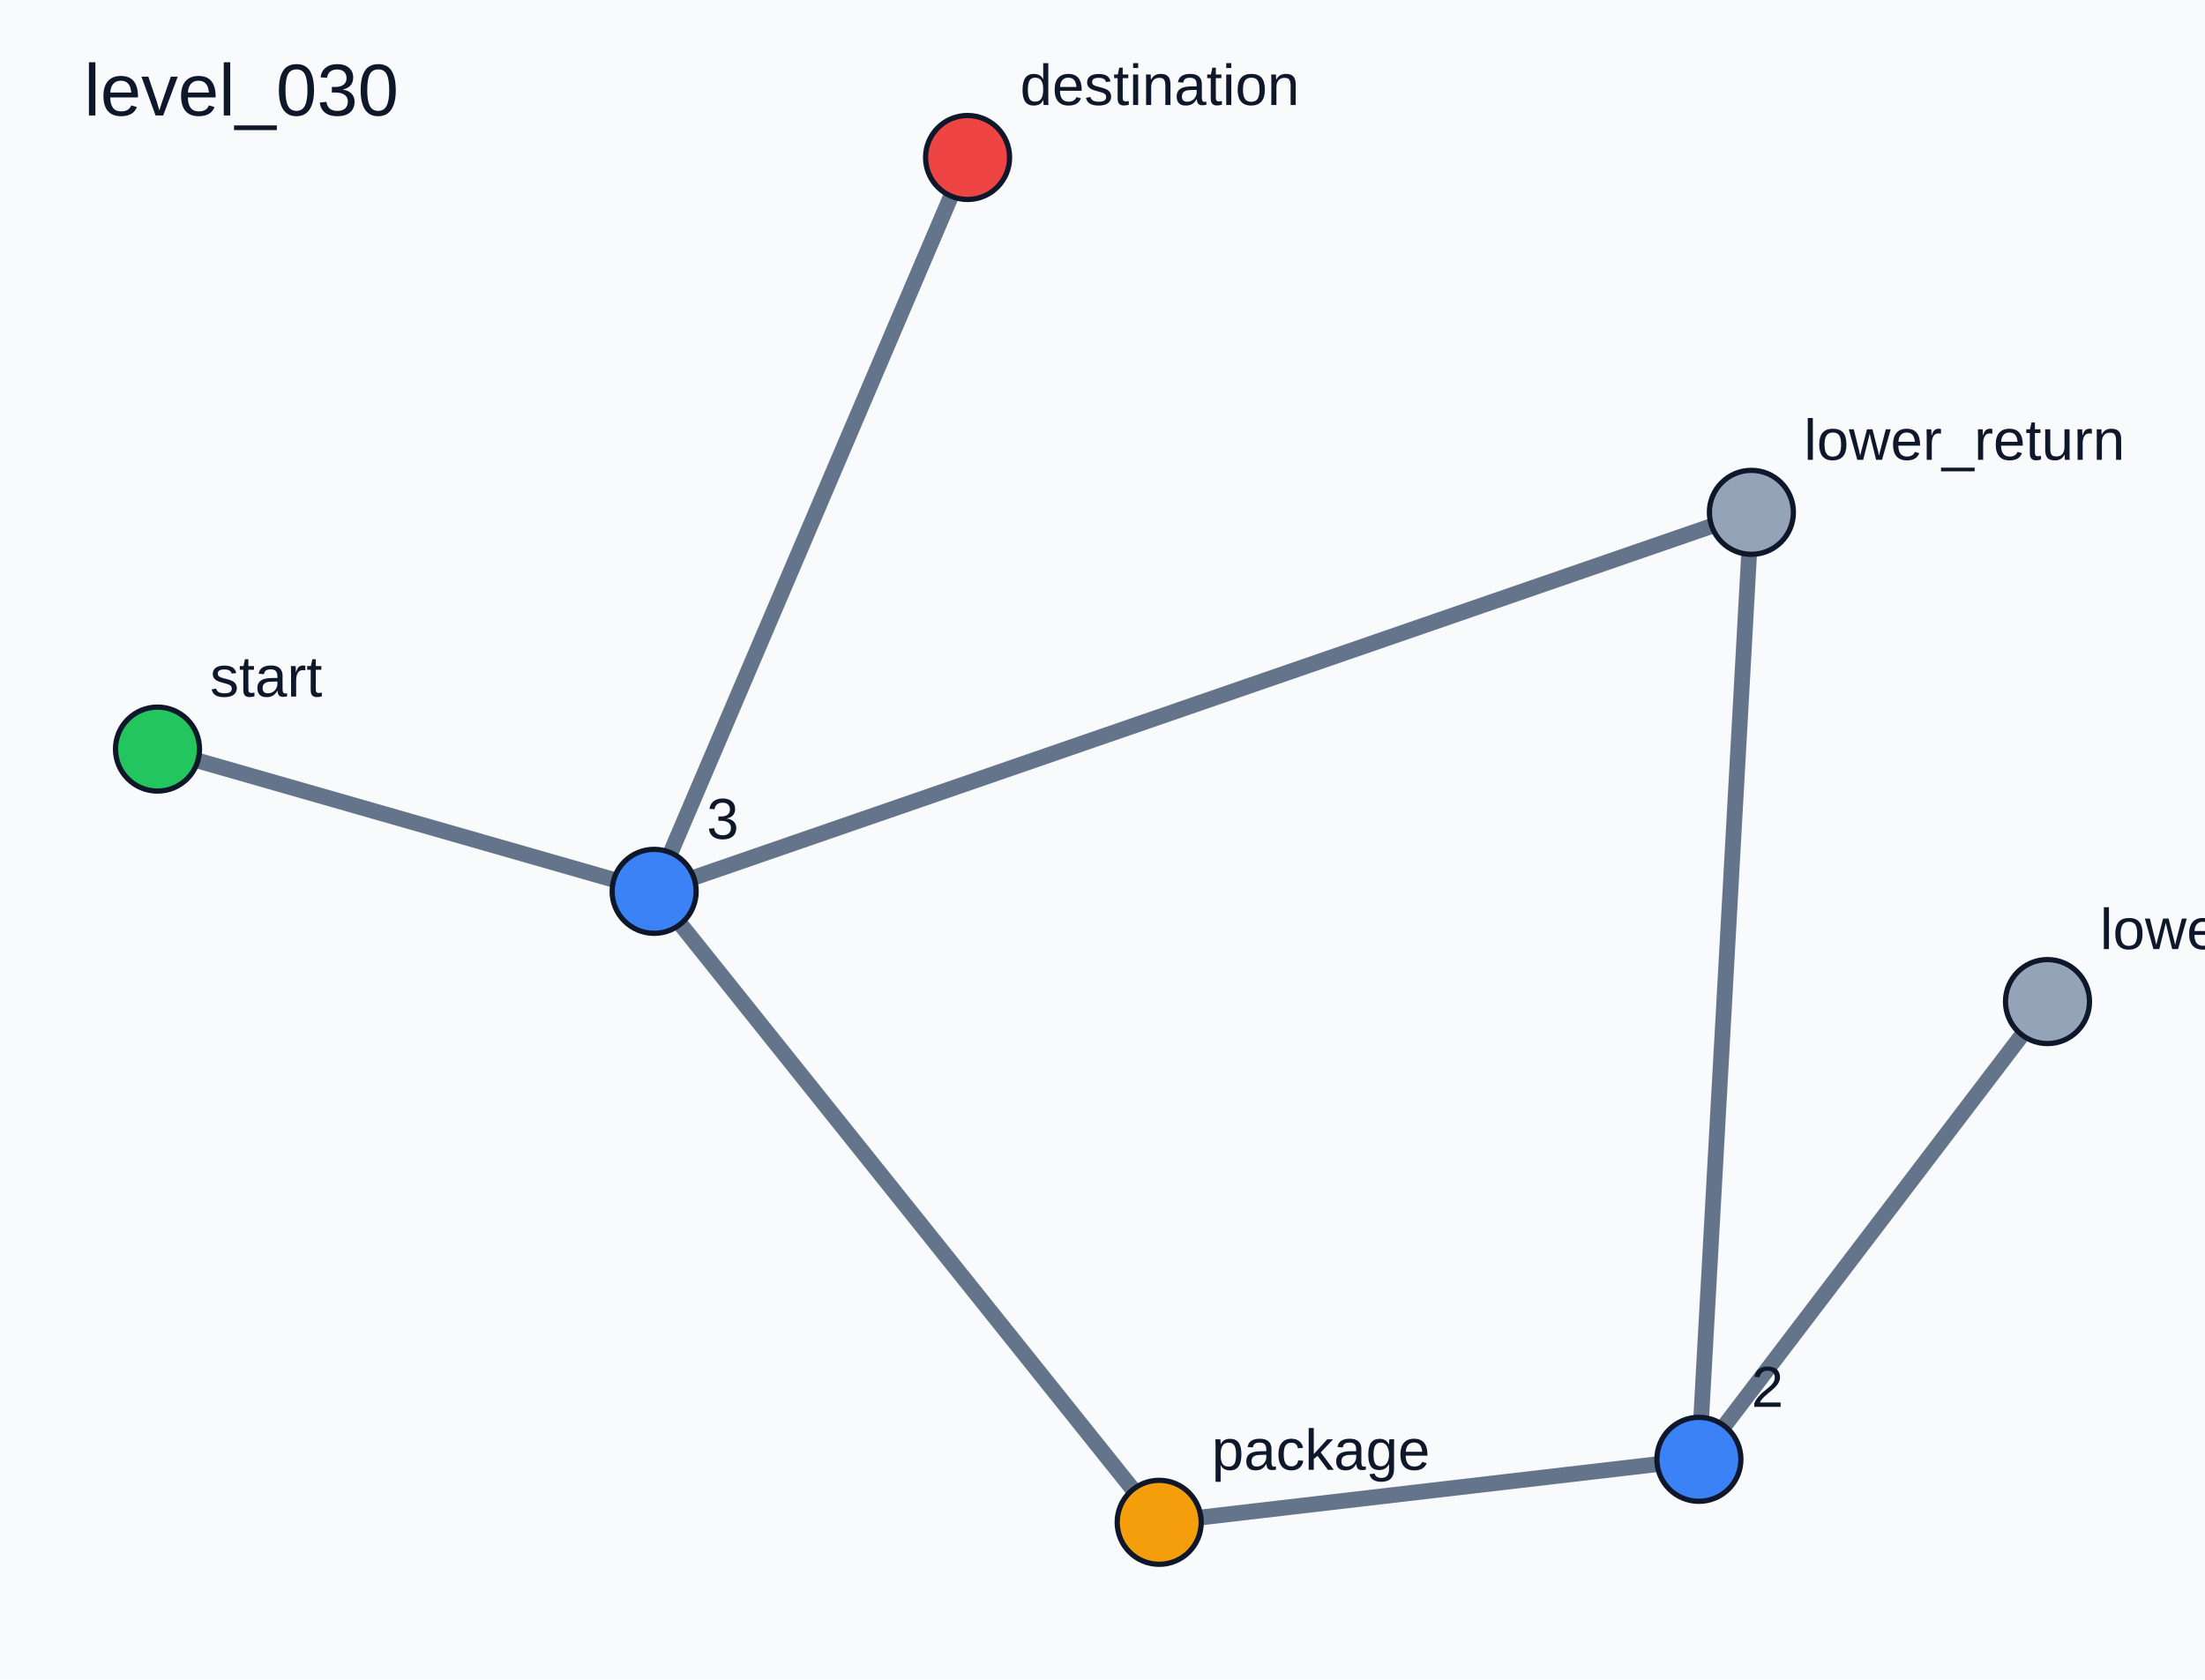
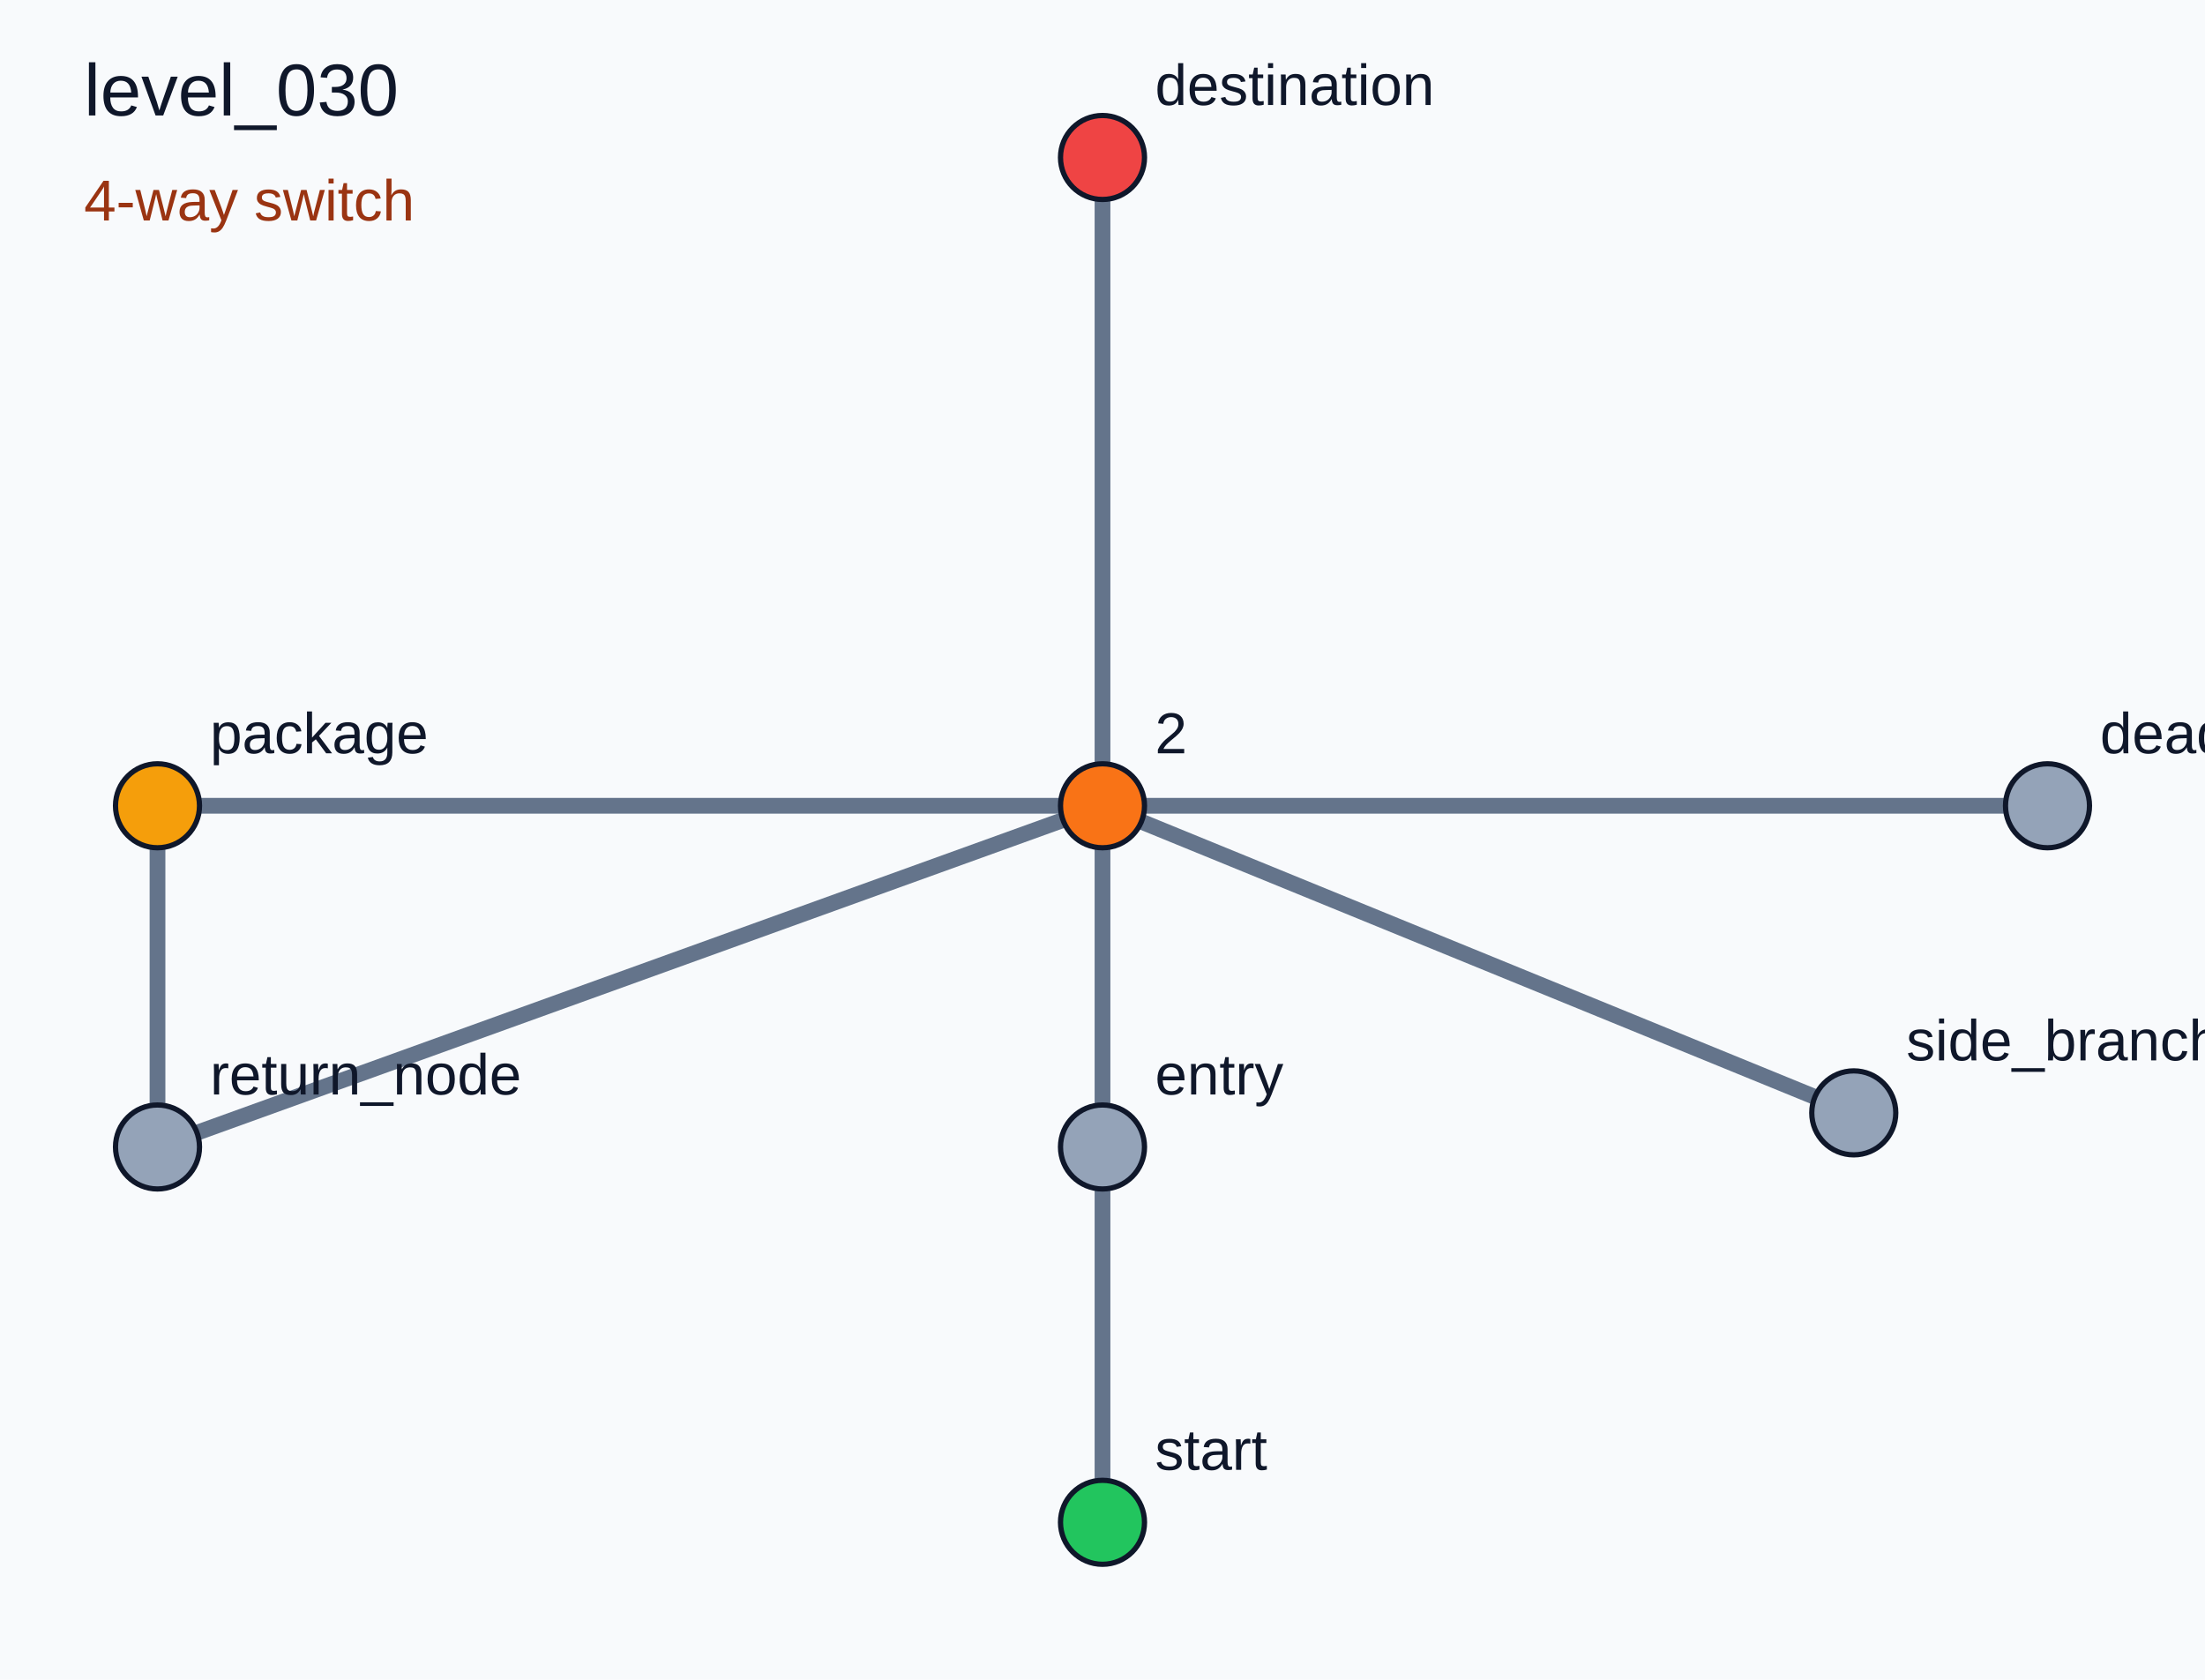
<svg xmlns="http://www.w3.org/2000/svg" width="420" height="320" viewBox="0 0 420 320">
  <rect width="100%" height="100%" fill="#f8fafc" />
  <text x="16" y="22" font-family="Arial" font-size="14" fill="#0f172a">level_030</text>
-   <line x1="30.0" y1="142.7" x2="124.6" y2="169.8" stroke="#64748b" stroke-width="3" />
-   <line x1="124.6" y1="169.8" x2="184.3" y2="30.0" stroke="#64748b" stroke-width="3" />
-   <line x1="124.6" y1="169.8" x2="220.8" y2="290.0" stroke="#64748b" stroke-width="3" />
-   <line x1="220.8" y1="290.0" x2="323.6" y2="278.0" stroke="#64748b" stroke-width="3" />
-   <line x1="323.6" y1="278.0" x2="390.0" y2="190.8" stroke="#64748b" stroke-width="3" />
-   <line x1="323.6" y1="278.0" x2="333.6" y2="97.6" stroke="#64748b" stroke-width="3" />
-   <line x1="333.6" y1="97.6" x2="124.6" y2="169.8" stroke="#64748b" stroke-width="3" />
-   <circle cx="30.0" cy="142.7" r="8" fill="#22c55e" stroke="#0f172a" stroke-width="1" />
-   <text x="40.0" y="132.7" font-family="Arial" font-size="11" fill="#0f172a">start</text>
-   <circle cx="124.6" cy="169.8" r="8" fill="#3b82f6" stroke="#0f172a" stroke-width="1" />
-   <text x="134.6" y="159.8" font-family="Arial" font-size="11" fill="#0f172a">3</text>
-   <circle cx="220.8" cy="290.0" r="8" fill="#f59e0b" stroke="#0f172a" stroke-width="1" />
-   <text x="230.8" y="280.0" font-family="Arial" font-size="11" fill="#0f172a">package</text>
-   <circle cx="323.6" cy="278.0" r="8" fill="#3b82f6" stroke="#0f172a" stroke-width="1" />
-   <text x="333.6" y="268.0" font-family="Arial" font-size="11" fill="#0f172a">2</text>
-   <circle cx="333.6" cy="97.6" r="8" fill="#94a3b8" stroke="#0f172a" stroke-width="1" />
-   <text x="343.6" y="87.6" font-family="Arial" font-size="11" fill="#0f172a">lower_return</text>
-   <circle cx="184.3" cy="30.0" r="8" fill="#ef4444" stroke="#0f172a" stroke-width="1" />
-   <text x="194.3" y="20.0" font-family="Arial" font-size="11" fill="#0f172a">destination</text>
-   <circle cx="390.0" cy="190.8" r="8" fill="#94a3b8" stroke="#0f172a" stroke-width="1" />
-   <text x="400.0" y="180.8" font-family="Arial" font-size="11" fill="#0f172a">lower_dead_end</text>
+   <text x="16" y="42" font-family="Arial" font-size="11" fill="#9a3412">4-way switch</text>
+   <line x1="210.0" y1="290.0" x2="210.0" y2="218.5" stroke="#64748b" stroke-width="3" />
+   <line x1="210.0" y1="218.5" x2="210.0" y2="153.5" stroke="#64748b" stroke-width="3" />
+   <line x1="210.0" y1="153.5" x2="390.0" y2="153.5" stroke="#64748b" stroke-width="3" />
+   <line x1="210.0" y1="153.5" x2="30.0" y2="153.5" stroke="#64748b" stroke-width="3" />
+   <line x1="210.0" y1="153.5" x2="210.0" y2="30.0" stroke="#64748b" stroke-width="3" />
+   <line x1="210.0" y1="153.5" x2="353.1" y2="212.0" stroke="#64748b" stroke-width="3" />
+   <line x1="30.0" y1="153.5" x2="30.0" y2="218.5" stroke="#64748b" stroke-width="3" />
+   <line x1="30.0" y1="218.5" x2="210.0" y2="153.5" stroke="#64748b" stroke-width="3" />
+   <circle cx="210.0" cy="290.0" r="8" fill="#22c55e" stroke="#0f172a" stroke-width="1" />
+   <text x="220.0" y="280.0" font-family="Arial" font-size="11" fill="#0f172a">start</text>
+   <circle cx="210.0" cy="218.5" r="8" fill="#94a3b8" stroke="#0f172a" stroke-width="1" />
+   <text x="220.0" y="208.5" font-family="Arial" font-size="11" fill="#0f172a">entry</text>
+   <circle cx="210.0" cy="153.5" r="8" fill="#f97316" stroke="#0f172a" stroke-width="1" />
+   <text x="220.0" y="143.5" font-family="Arial" font-size="11" fill="#0f172a">2</text>
+   <circle cx="390.0" cy="153.5" r="8" fill="#94a3b8" stroke="#0f172a" stroke-width="1" />
+   <text x="400.0" y="143.5" font-family="Arial" font-size="11" fill="#0f172a">dead_end</text>
+   <circle cx="30.0" cy="153.5" r="8" fill="#f59e0b" stroke="#0f172a" stroke-width="1" />
+   <text x="40.0" y="143.5" font-family="Arial" font-size="11" fill="#0f172a">package</text>
+   <circle cx="30.0" cy="218.5" r="8" fill="#94a3b8" stroke="#0f172a" stroke-width="1" />
+   <text x="40.0" y="208.5" font-family="Arial" font-size="11" fill="#0f172a">return_node</text>
+   <circle cx="210.0" cy="30.0" r="8" fill="#ef4444" stroke="#0f172a" stroke-width="1" />
+   <text x="220.0" y="20.0" font-family="Arial" font-size="11" fill="#0f172a">destination</text>
+   <circle cx="353.1" cy="212.0" r="8" fill="#94a3b8" stroke="#0f172a" stroke-width="1" />
+   <text x="363.1" y="202.0" font-family="Arial" font-size="11" fill="#0f172a">side_branch</text>
</svg>
